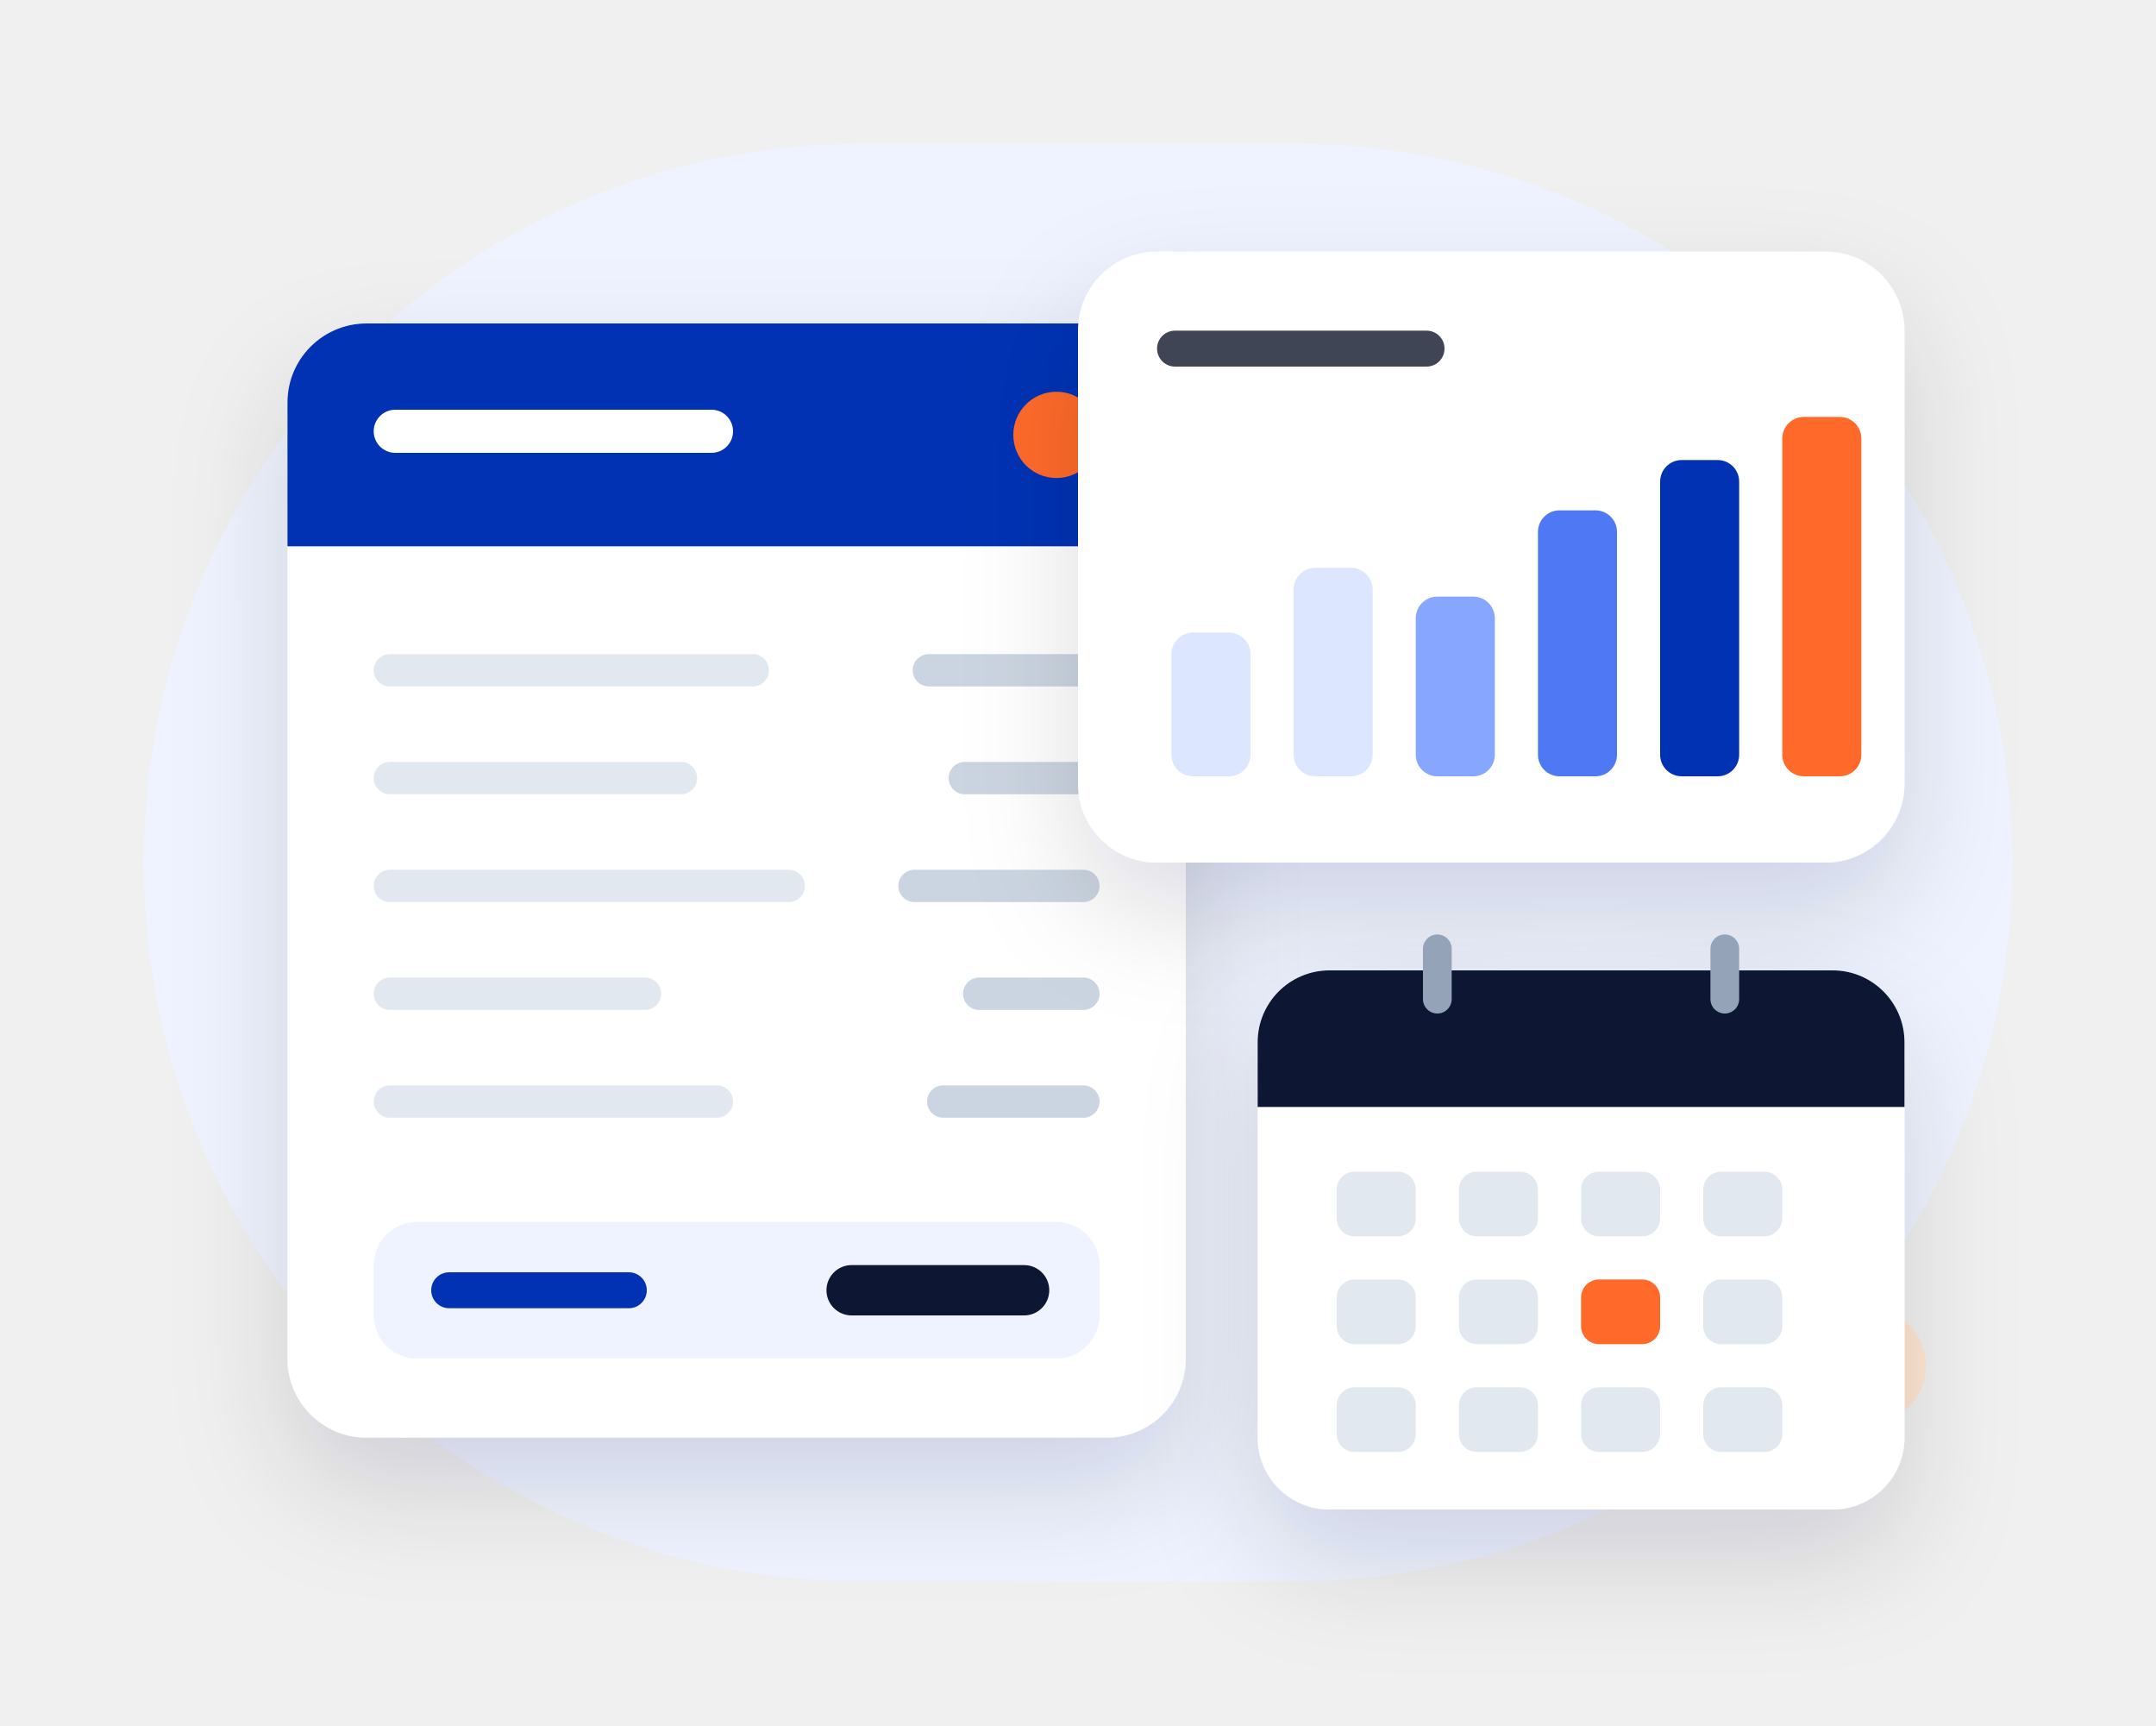
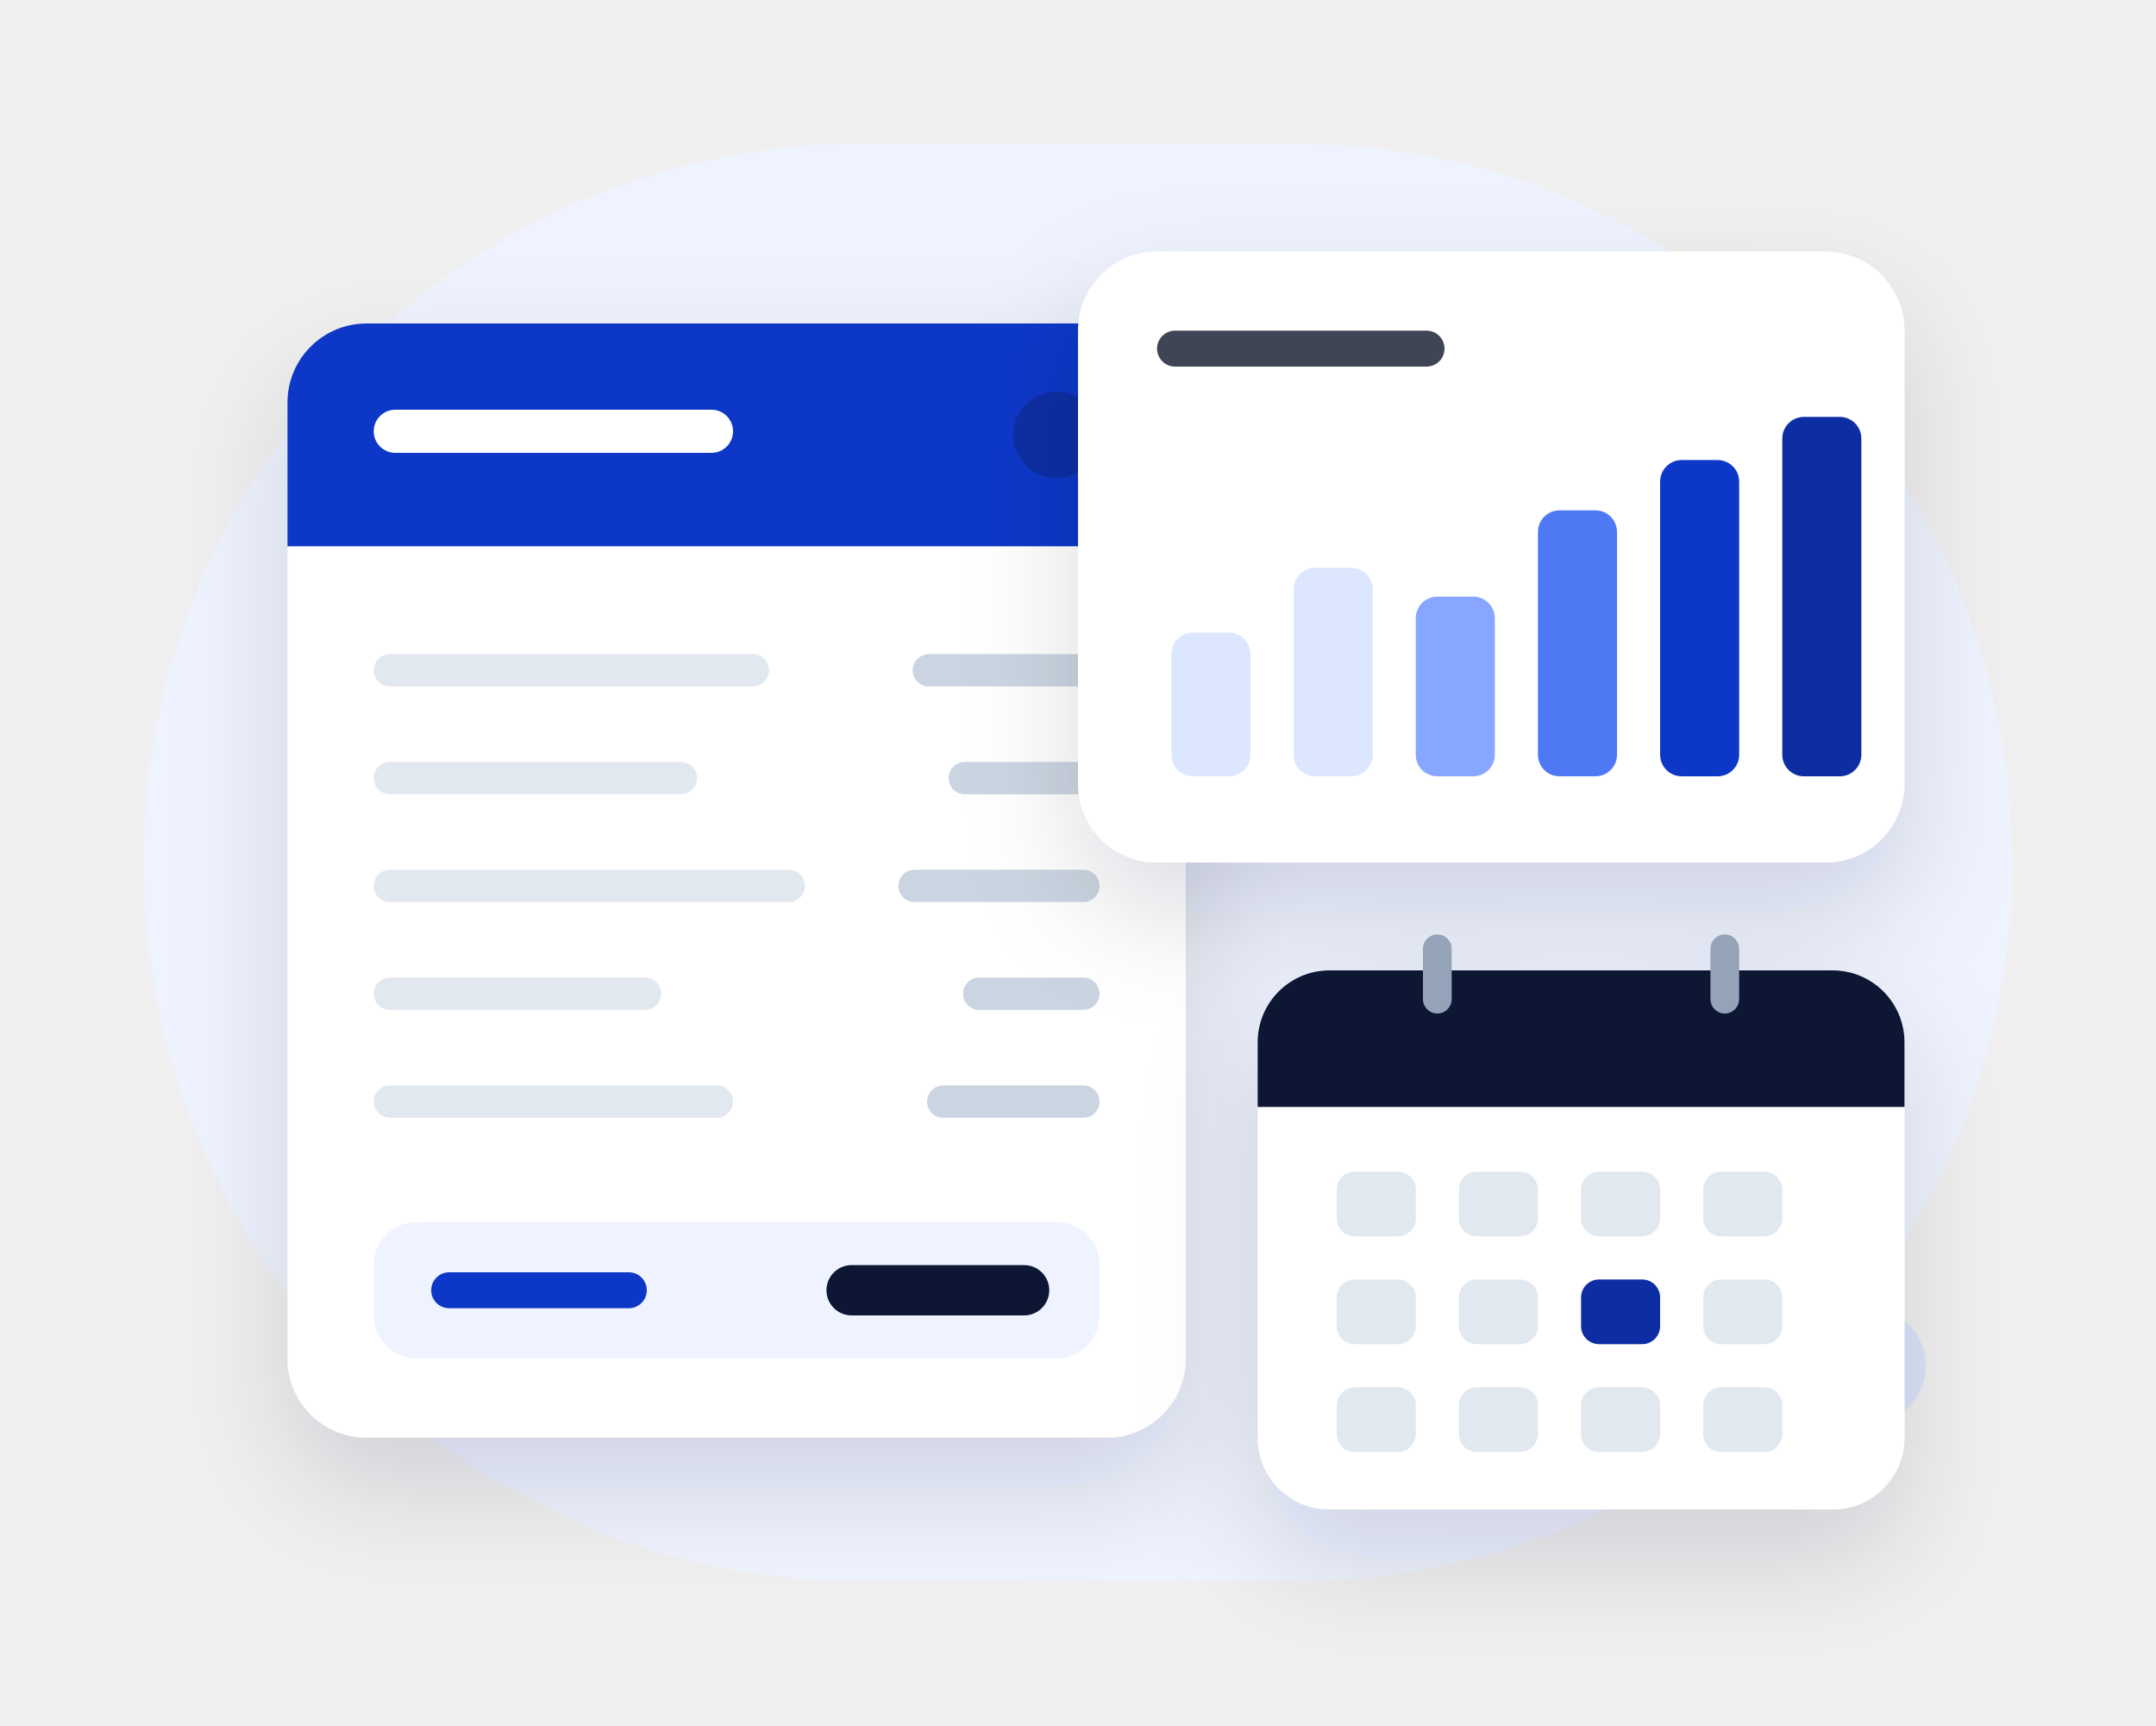
<svg xmlns="http://www.w3.org/2000/svg" viewBox="0 0 600 480" role="img" aria-labelledby="t">
  <defs>
    <filter id="s" x="-50%" y="-50%" width="200%" height="220%">
      <feDropShadow dx="0" dy="14" stdDeviation="16" flood-color="#071233" flood-opacity="0.14" />
    </filter>
  </defs>
  <rect x="40" y="40" width="520" height="400" rx="200" fill="#EEF3FF" />
-   <circle cx="520" cy="380" r="16" fill="#FFE5D3" />
+   <circle cx="520" cy="380" r="16" fill="#DCE4FB" />
  <g transform="translate(80 90)" filter="url(#s)">
    <rect width="250" height="310" rx="22" fill="#fff" />
-     <path d="M0 22a22 22 0 0 1 22-22h206a22 22 0 0 1 22 22v40H0z" fill="#0333B3" />
+     <path d="M0 22a22 22 0 0 1 22-22h206a22 22 0 0 1 22 22v40H0z" fill="#0C37C7" />
    <rect x="24" y="24" width="100" height="12" rx="6" fill="#fff" />
-     <circle cx="214" cy="31" r="12" fill="#FF6B2C" />
+     <circle cx="214" cy="31" r="12" fill="#0A2DA3" />
    <g transform="translate(24 92)" fill="#E2E8F0">
      <rect width="110" height="9" rx="4.5" />
      <rect x="150" width="52" height="9" rx="4.5" fill="#CBD5E1" />
      <rect y="30" width="90" height="9" rx="4.5" />
      <rect x="160" y="30" width="42" height="9" rx="4.5" fill="#CBD5E1" />
      <rect y="60" width="120" height="9" rx="4.5" />
      <rect x="146" y="60" width="56" height="9" rx="4.5" fill="#CBD5E1" />
      <rect y="90" width="80" height="9" rx="4.5" />
      <rect x="164" y="90" width="38" height="9" rx="4.5" fill="#CBD5E1" />
      <rect y="120" width="100" height="9" rx="4.5" />
      <rect x="154" y="120" width="48" height="9" rx="4.5" fill="#CBD5E1" />
    </g>
    <rect x="24" y="250" width="202" height="38" rx="12" fill="#EEF3FF" />
-     <rect x="40" y="264" width="60" height="10" rx="5" fill="#0333B3" />
+     <rect x="40" y="264" width="60" height="10" rx="5" fill="#0C37C7" />
    <rect x="150" y="262" width="62" height="14" rx="7" fill="#071233" />
  </g>
  <g transform="translate(300 70)" filter="url(#s)">
    <rect width="230" height="170" rx="22" fill="#fff" />
    <rect x="22" y="22" width="80" height="10" rx="5" fill="#0F172A" opacity="0.8" />
    <g transform="translate(26 146)">
      <rect x="0" y="-40" width="22" height="40" rx="6" fill="#DCE6FF" />
      <rect x="34" y="-58" width="22" height="58" rx="6" fill="#DCE6FF" />
      <rect x="68" y="-50" width="22" height="50" rx="6" fill="#86A6FF" />
      <rect x="102" y="-74" width="22" height="74" rx="6" fill="#4F78F5" />
-       <rect x="136" y="-88" width="22" height="88" rx="6" fill="#0333B3" />
-       <rect x="170" y="-100" width="22" height="100" rx="6" fill="#FF6B2C" />
+       <rect x="136" y="-88" width="22" height="88" rx="6" fill="#0C37C7" />
+       <rect x="170" y="-100" width="22" height="100" rx="6" fill="#0A2DA3" />
    </g>
  </g>
  <g transform="translate(350 270)" filter="url(#s)">
    <rect width="180" height="150" rx="20" fill="#fff" />
    <path d="M0 20a20 20 0 0 1 20-20h140a20 20 0 0 1 20 20v18H0z" fill="#071233" />
    <rect x="46" y="-10" width="8" height="22" rx="4" fill="#94A3B8" />
    <rect x="126" y="-10" width="8" height="22" rx="4" fill="#94A3B8" />
    <g transform="translate(22 56)" fill="#E2E8F0">
      <rect width="22" height="18" rx="5" />
      <rect x="34" width="22" height="18" rx="5" />
      <rect x="68" width="22" height="18" rx="5" />
      <rect x="102" width="22" height="18" rx="5" />
      <rect y="30" width="22" height="18" rx="5" />
      <rect x="34" y="30" width="22" height="18" rx="5" />
-       <rect x="68" y="30" width="22" height="18" rx="5" fill="#FF6B2C" />
+       <rect x="68" y="30" width="22" height="18" rx="5" fill="#0A2DA3" />
      <rect x="102" y="30" width="22" height="18" rx="5" />
      <rect y="60" width="22" height="18" rx="5" />
      <rect x="34" y="60" width="22" height="18" rx="5" />
      <rect x="68" y="60" width="22" height="18" rx="5" />
      <rect x="102" y="60" width="22" height="18" rx="5" />
    </g>
  </g>
</svg>
